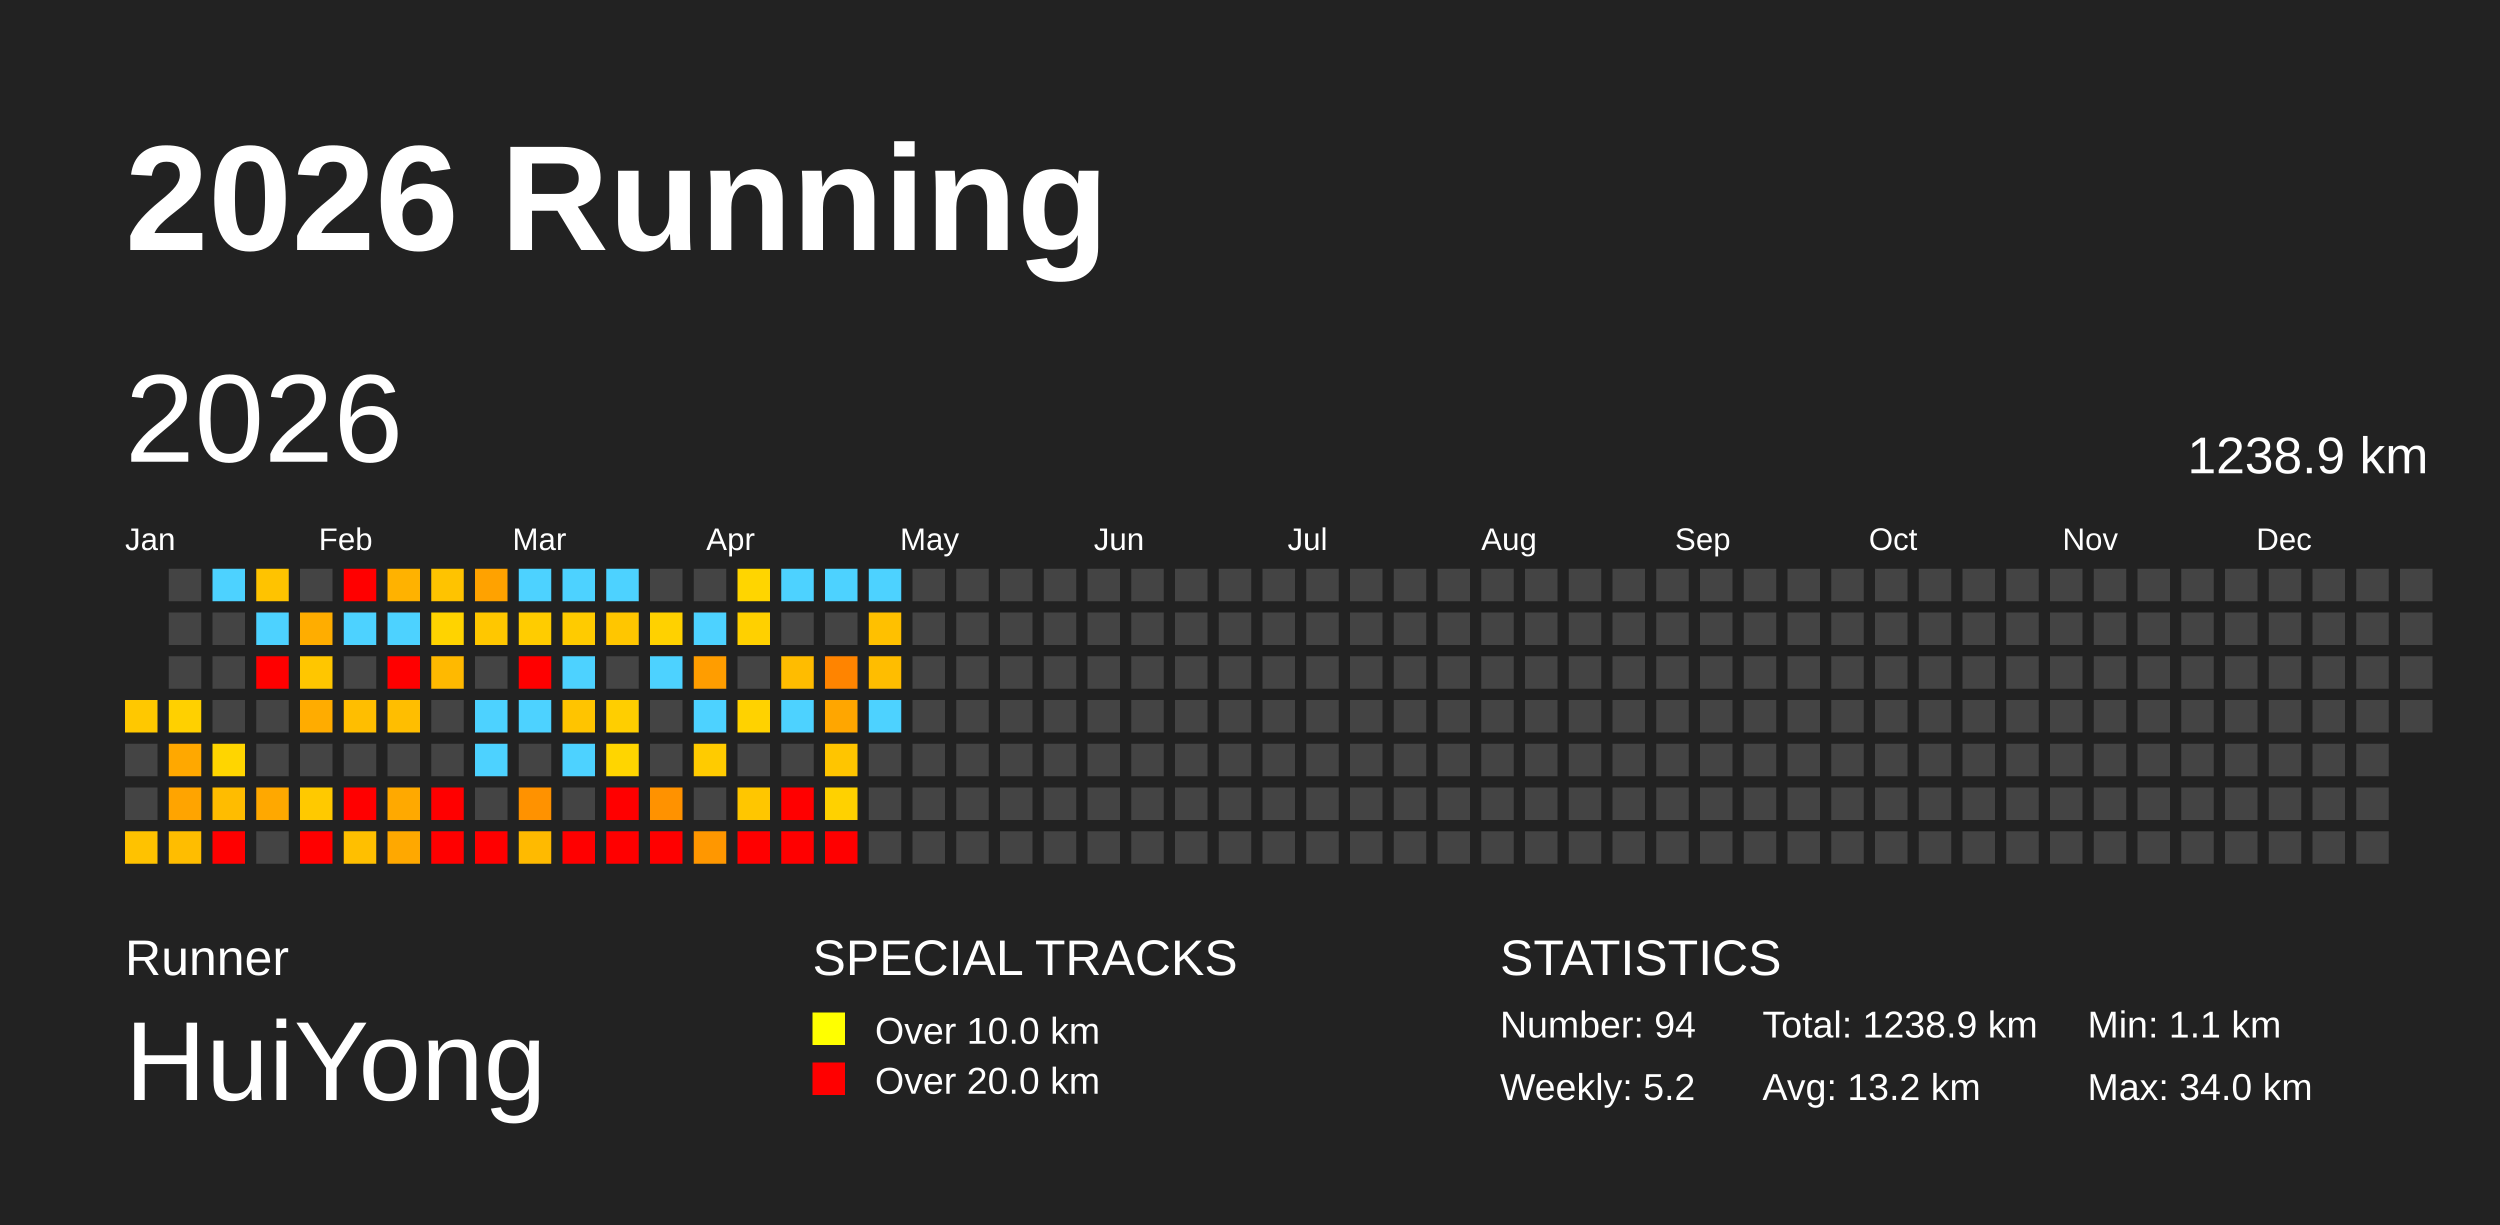
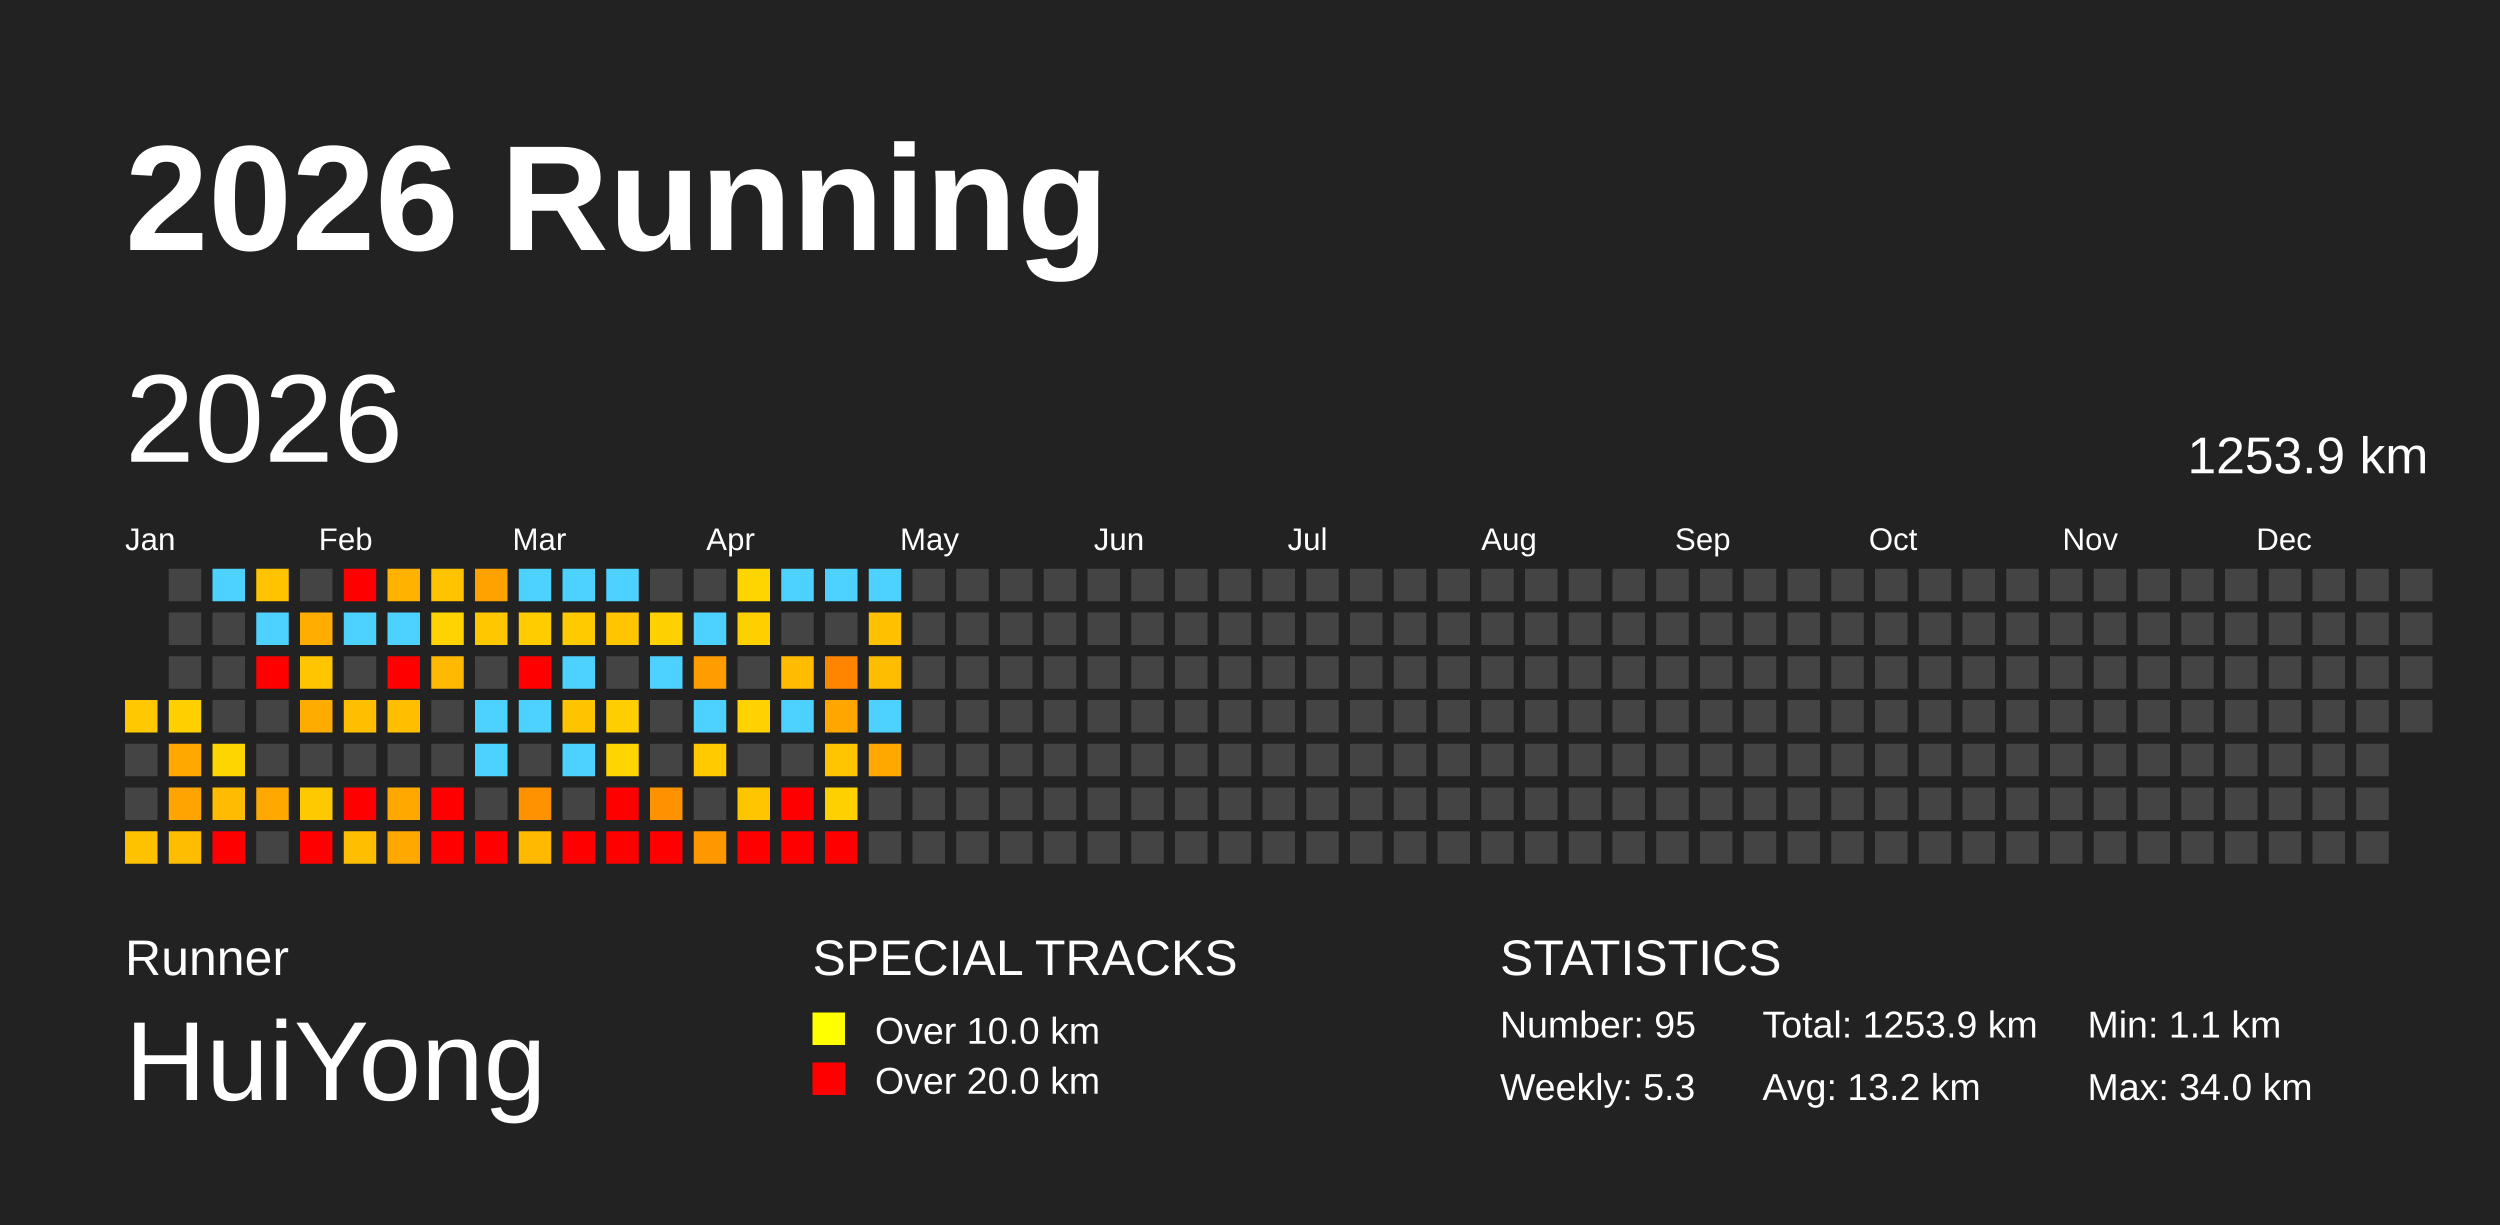
<svg xmlns="http://www.w3.org/2000/svg" baseProfile="full" height="98mm" version="1.1" viewBox="0,0,200,98" width="200mm">
  <defs />
  <rect fill="#222222" height="98" width="200" x="0" y="0" />
  <text fill="#FFFFFF" style="font-size:12px; font-family:Arial; font-weight:bold;" x="10" y="20">2026 Running</text>
  <text fill="#FFFFFF" style="font-size:4px; font-family:Arial" x="10" y="78">Runner</text>
  <text fill="#FFFFFF" style="font-size:9px; font-family:Arial" x="10" y="88">HuiYong</text>
  <text fill="#FFFFFF" style="font-size:4px; font-family:Arial" x="65" y="78">SPECIAL TRACKS</text>
  <rect fill="yellow" height="2.6" width="2.6" x="65" y="81" />
  <text fill="#FFFFFF" style="font-size:3px; font-family:Arial" x="70" y="83.5">Over 10.0 km</text>
  <rect fill="red" height="2.6" width="2.6" x="65" y="85" />
  <text fill="#FFFFFF" style="font-size:3px; font-family:Arial" x="70" y="87.5">Over 20.0 km</text>
  <text fill="#FFFFFF" style="font-size:4px; font-family:Arial" x="120" y="78">STATISTICS</text>
-   <text fill="#FFFFFF" style="font-size:3px; font-family:Arial" x="120" y="83">Number: 94</text>
-   <text fill="#FFFFFF" style="font-size:3px; font-family:Arial" x="120" y="88">Weekly: 5.2</text>
-   <text fill="#FFFFFF" style="font-size:3px; font-family:Arial" x="141" y="83">Total: 1238.9 km</text>
+   <text fill="#FFFFFF" style="font-size:3px; font-family:Arial" x="120" y="83">Number: 95</text>
+   <text fill="#FFFFFF" style="font-size:3px; font-family:Arial" x="120" y="88">Weekly: 5.3</text>
+   <text fill="#FFFFFF" style="font-size:3px; font-family:Arial" x="141" y="83">Total: 1253.9 km</text>
  <text fill="#FFFFFF" style="font-size:3px; font-family:Arial" x="141" y="88">Avg: 13.2 km</text>
  <text fill="#FFFFFF" style="font-size:3px; font-family:Arial" x="167" y="83">Min: 1.1 km</text>
  <text fill="#FFFFFF" style="font-size:3px; font-family:Arial" x="167" y="88">Max: 34.0 km</text>
  <text dominant-baseline="hanging" fill="#FFFFFF" style="font-size:10.0px; font-family:Arial;" x="10" y="30">2026</text>
-   <text dominant-baseline="hanging" fill="#FFFFFF" style="font-size:4.125px; font-family:Arial;" x="175" y="35">1238.9 km</text>
+   <text dominant-baseline="hanging" fill="#FFFFFF" style="font-size:4.125px; font-family:Arial;" x="175" y="35">1253.9 km</text>
  <text fill="#FFFFFF" style="font-size:2.5px; font-family:Arial" x="10.0" y="44">Jan</text>
  <text fill="#FFFFFF" style="font-size:2.5px; font-family:Arial" x="25.5" y="44">Feb</text>
  <text fill="#FFFFFF" style="font-size:2.5px; font-family:Arial" x="41.0" y="44">Mar</text>
  <text fill="#FFFFFF" style="font-size:2.5px; font-family:Arial" x="56.5" y="44">Apr</text>
  <text fill="#FFFFFF" style="font-size:2.5px; font-family:Arial" x="72.0" y="44">May</text>
  <text fill="#FFFFFF" style="font-size:2.5px; font-family:Arial" x="87.5" y="44">Jun</text>
  <text fill="#FFFFFF" style="font-size:2.5px; font-family:Arial" x="103.0" y="44">Jul</text>
  <text fill="#FFFFFF" style="font-size:2.5px; font-family:Arial" x="118.5" y="44">Aug</text>
  <text fill="#FFFFFF" style="font-size:2.5px; font-family:Arial" x="134.0" y="44">Sep</text>
  <text fill="#FFFFFF" style="font-size:2.5px; font-family:Arial" x="149.5" y="44">Oct</text>
  <text fill="#FFFFFF" style="font-size:2.5px; font-family:Arial" x="165.0" y="44">Nov</text>
  <text fill="#FFFFFF" style="font-size:2.5px; font-family:Arial" x="180.5" y="44">Dec</text>
  <rect fill="#ffc800" height="2.6" width="2.6" x="10.0" y="56.0" />
  <rect fill="#444444" height="2.6" width="2.6" x="10.0" y="59.5" />
  <rect fill="#444444" height="2.6" width="2.6" x="10.0" y="63.0" />
  <rect fill="#ffc200" height="2.6" width="2.6" x="10.0" y="66.5" />
  <rect fill="#444444" height="2.6" width="2.6" x="13.5" y="45.5" />
  <rect fill="#444444" height="2.6" width="2.6" x="13.5" y="49.0" />
  <rect fill="#444444" height="2.6" width="2.6" x="13.5" y="52.5" />
  <rect fill="#ffd000" height="2.6" width="2.6" x="13.5" y="56.0" />
  <rect fill="#ffa800" height="2.6" width="2.6" x="13.5" y="59.5" />
  <rect fill="#ffa400" height="2.6" width="2.6" x="13.5" y="63.0" />
  <rect fill="#ffbd00" height="2.6" width="2.6" x="13.5" y="66.5" />
  <rect fill="#4dd2ff" height="2.6" width="2.6" x="17.0" y="45.5" />
  <rect fill="#444444" height="2.6" width="2.6" x="17.0" y="49.0" />
  <rect fill="#444444" height="2.6" width="2.6" x="17.0" y="52.5" />
  <rect fill="#444444" height="2.6" width="2.6" x="17.0" y="56.0" />
  <rect fill="#ffd500" height="2.6" width="2.6" x="17.0" y="59.5" />
  <rect fill="#ffbc00" height="2.6" width="2.6" x="17.0" y="63.0" />
  <rect fill="red" height="2.6" width="2.6" x="17.0" y="66.5" />
  <rect fill="#ffc300" height="2.6" width="2.6" x="20.5" y="45.5" />
  <rect fill="#4dd2ff" height="2.6" width="2.6" x="20.5" y="49.0" />
  <rect fill="red" height="2.6" width="2.6" x="20.5" y="52.5" />
  <rect fill="#444444" height="2.6" width="2.6" x="20.5" y="56.0" />
  <rect fill="#444444" height="2.6" width="2.6" x="20.5" y="59.5" />
  <rect fill="#ffa800" height="2.6" width="2.6" x="20.5" y="63.0" />
  <rect fill="#444444" height="2.6" width="2.6" x="20.5" y="66.5" />
  <rect fill="#444444" height="2.6" width="2.6" x="24.0" y="45.5" />
  <rect fill="#ffad00" height="2.6" width="2.6" x="24.0" y="49.0" />
  <rect fill="#ffc600" height="2.6" width="2.6" x="24.0" y="52.5" />
  <rect fill="#ffac00" height="2.6" width="2.6" x="24.0" y="56.0" />
  <rect fill="#444444" height="2.6" width="2.6" x="24.0" y="59.5" />
  <rect fill="#ffc900" height="2.6" width="2.6" x="24.0" y="63.0" />
  <rect fill="red" height="2.6" width="2.6" x="24.0" y="66.5" />
  <rect fill="red" height="2.6" width="2.6" x="27.5" y="45.5" />
  <rect fill="#4dd2ff" height="2.6" width="2.6" x="27.5" y="49.0" />
  <rect fill="#444444" height="2.6" width="2.6" x="27.5" y="52.5" />
  <rect fill="#ffbe00" height="2.6" width="2.6" x="27.5" y="56.0" />
  <rect fill="#444444" height="2.6" width="2.6" x="27.5" y="59.5" />
  <rect fill="red" height="2.6" width="2.6" x="27.5" y="63.0" />
  <rect fill="#ffbf00" height="2.6" width="2.6" x="27.5" y="66.5" />
  <rect fill="#ffb200" height="2.6" width="2.6" x="31.0" y="45.5" />
  <rect fill="#4dd2ff" height="2.6" width="2.6" x="31.0" y="49.0" />
  <rect fill="red" height="2.6" width="2.6" x="31.0" y="52.5" />
  <rect fill="#ffbe00" height="2.6" width="2.6" x="31.0" y="56.0" />
  <rect fill="#444444" height="2.6" width="2.6" x="31.0" y="59.5" />
  <rect fill="#ffa900" height="2.6" width="2.6" x="31.0" y="63.0" />
  <rect fill="#ffa800" height="2.6" width="2.6" x="31.0" y="66.5" />
  <rect fill="#ffc300" height="2.6" width="2.6" x="34.5" y="45.5" />
  <rect fill="#ffd300" height="2.6" width="2.6" x="34.5" y="49.0" />
  <rect fill="#ffb900" height="2.6" width="2.6" x="34.5" y="52.5" />
  <rect fill="#444444" height="2.6" width="2.6" x="34.5" y="56.0" />
  <rect fill="#444444" height="2.6" width="2.6" x="34.5" y="59.5" />
  <rect fill="red" height="2.6" width="2.6" x="34.5" y="63.0" />
  <rect fill="red" height="2.6" width="2.6" x="34.5" y="66.5" />
  <rect fill="#ffa200" height="2.6" width="2.6" x="38.0" y="45.5" />
  <rect fill="#ffc700" height="2.6" width="2.6" x="38.0" y="49.0" />
  <rect fill="#444444" height="2.6" width="2.6" x="38.0" y="52.5" />
  <rect fill="#4dd2ff" height="2.6" width="2.6" x="38.0" y="56.0" />
  <rect fill="#4dd2ff" height="2.6" width="2.6" x="38.0" y="59.5" />
  <rect fill="#444444" height="2.6" width="2.6" x="38.0" y="63.0" />
  <rect fill="red" height="2.6" width="2.6" x="38.0" y="66.5" />
  <rect fill="#4dd2ff" height="2.6" width="2.6" x="41.5" y="45.5" />
  <rect fill="#ffcc00" height="2.6" width="2.6" x="41.5" y="49.0" />
  <rect fill="red" height="2.6" width="2.6" x="41.5" y="52.5" />
  <rect fill="#4dd2ff" height="2.6" width="2.6" x="41.5" y="56.0" />
  <rect fill="#444444" height="2.6" width="2.6" x="41.5" y="59.5" />
  <rect fill="#ff9200" height="2.6" width="2.6" x="41.5" y="63.0" />
  <rect fill="#ffba00" height="2.6" width="2.6" x="41.5" y="66.5" />
  <rect fill="#4dd2ff" height="2.6" width="2.6" x="45.0" y="45.5" />
  <rect fill="#ffcb00" height="2.6" width="2.6" x="45.0" y="49.0" />
  <rect fill="#4dd2ff" height="2.6" width="2.6" x="45.0" y="52.5" />
  <rect fill="#ffc400" height="2.6" width="2.6" x="45.0" y="56.0" />
  <rect fill="#4dd2ff" height="2.6" width="2.6" x="45.0" y="59.5" />
  <rect fill="#444444" height="2.6" width="2.6" x="45.0" y="63.0" />
  <rect fill="red" height="2.6" width="2.6" x="45.0" y="66.5" />
  <rect fill="#4dd2ff" height="2.6" width="2.6" x="48.5" y="45.5" />
  <rect fill="#ffc600" height="2.6" width="2.6" x="48.5" y="49.0" />
  <rect fill="#444444" height="2.6" width="2.6" x="48.5" y="52.5" />
  <rect fill="#ffce00" height="2.6" width="2.6" x="48.5" y="56.0" />
  <rect fill="#ffd500" height="2.6" width="2.6" x="48.5" y="59.5" />
  <rect fill="red" height="2.6" width="2.6" x="48.5" y="63.0" />
  <rect fill="red" height="2.6" width="2.6" x="48.5" y="66.5" />
  <rect fill="#444444" height="2.6" width="2.6" x="52.0" y="45.5" />
  <rect fill="#ffd100" height="2.6" width="2.6" x="52.0" y="49.0" />
  <rect fill="#4dd2ff" height="2.6" width="2.6" x="52.0" y="52.5" />
  <rect fill="#444444" height="2.6" width="2.6" x="52.0" y="56.0" />
  <rect fill="#444444" height="2.6" width="2.6" x="52.0" y="59.5" />
  <rect fill="#ff9200" height="2.6" width="2.6" x="52.0" y="63.0" />
  <rect fill="red" height="2.6" width="2.6" x="52.0" y="66.5" />
  <rect fill="#444444" height="2.6" width="2.6" x="55.5" y="45.5" />
  <rect fill="#4dd2ff" height="2.6" width="2.6" x="55.5" y="49.0" />
  <rect fill="#ff9d00" height="2.6" width="2.6" x="55.5" y="52.5" />
  <rect fill="#4dd2ff" height="2.6" width="2.6" x="55.5" y="56.0" />
  <rect fill="#ffcb00" height="2.6" width="2.6" x="55.5" y="59.5" />
  <rect fill="#444444" height="2.6" width="2.6" x="55.5" y="63.0" />
  <rect fill="#ff9700" height="2.6" width="2.6" x="55.5" y="66.5" />
  <rect fill="#ffd500" height="2.6" width="2.6" x="59.0" y="45.5" />
  <rect fill="#ffd000" height="2.6" width="2.6" x="59.0" y="49.0" />
  <rect fill="#444444" height="2.6" width="2.6" x="59.0" y="52.5" />
  <rect fill="#ffd200" height="2.6" width="2.6" x="59.0" y="56.0" />
  <rect fill="#444444" height="2.6" width="2.6" x="59.0" y="59.5" />
  <rect fill="#ffc600" height="2.6" width="2.6" x="59.0" y="63.0" />
  <rect fill="red" height="2.6" width="2.6" x="59.0" y="66.5" />
  <rect fill="#4dd2ff" height="2.6" width="2.6" x="62.5" y="45.5" />
  <rect fill="#444444" height="2.6" width="2.6" x="62.5" y="49.0" />
  <rect fill="#ffbc00" height="2.6" width="2.6" x="62.5" y="52.5" />
  <rect fill="#4dd2ff" height="2.6" width="2.6" x="62.5" y="56.0" />
  <rect fill="#444444" height="2.6" width="2.6" x="62.5" y="59.5" />
  <rect fill="red" height="2.6" width="2.6" x="62.5" y="63.0" />
  <rect fill="red" height="2.6" width="2.6" x="62.5" y="66.5" />
  <rect fill="#4dd2ff" height="2.6" width="2.6" x="66.0" y="45.5" />
  <rect fill="#444444" height="2.6" width="2.6" x="66.0" y="49.0" />
  <rect fill="#ff8400" height="2.6" width="2.6" x="66.0" y="52.5" />
  <rect fill="#ffa600" height="2.6" width="2.6" x="66.0" y="56.0" />
  <rect fill="#ffc500" height="2.6" width="2.6" x="66.0" y="59.5" />
  <rect fill="#ffd100" height="2.6" width="2.6" x="66.0" y="63.0" />
  <rect fill="red" height="2.6" width="2.6" x="66.0" y="66.5" />
  <rect fill="#4dd2ff" height="2.6" width="2.6" x="69.5" y="45.5" />
  <rect fill="#ffc000" height="2.6" width="2.6" x="69.5" y="49.0" />
  <rect fill="#ffbd00" height="2.6" width="2.6" x="69.5" y="52.5" />
  <rect fill="#4dd2ff" height="2.6" width="2.6" x="69.5" y="56.0" />
-   <rect fill="#444444" height="2.6" width="2.6" x="69.5" y="59.5" />
+   <rect fill="#ffa900" height="2.6" width="2.6" x="69.5" y="59.5" />
  <rect fill="#444444" height="2.6" width="2.6" x="69.5" y="63.0" />
  <rect fill="#444444" height="2.6" width="2.6" x="69.5" y="66.5" />
  <rect fill="#444444" height="2.6" width="2.6" x="73.0" y="45.5" />
  <rect fill="#444444" height="2.6" width="2.6" x="73.0" y="49.0" />
  <rect fill="#444444" height="2.6" width="2.6" x="73.0" y="52.5" />
  <rect fill="#444444" height="2.6" width="2.6" x="73.0" y="56.0" />
  <rect fill="#444444" height="2.6" width="2.6" x="73.0" y="59.5" />
  <rect fill="#444444" height="2.6" width="2.6" x="73.0" y="63.0" />
  <rect fill="#444444" height="2.6" width="2.6" x="73.0" y="66.5" />
  <rect fill="#444444" height="2.6" width="2.6" x="76.5" y="45.5" />
  <rect fill="#444444" height="2.6" width="2.6" x="76.5" y="49.0" />
  <rect fill="#444444" height="2.6" width="2.6" x="76.5" y="52.5" />
  <rect fill="#444444" height="2.6" width="2.6" x="76.5" y="56.0" />
  <rect fill="#444444" height="2.6" width="2.6" x="76.5" y="59.5" />
  <rect fill="#444444" height="2.6" width="2.6" x="76.5" y="63.0" />
  <rect fill="#444444" height="2.6" width="2.6" x="76.5" y="66.5" />
  <rect fill="#444444" height="2.6" width="2.6" x="80.0" y="45.5" />
  <rect fill="#444444" height="2.6" width="2.6" x="80.0" y="49.0" />
  <rect fill="#444444" height="2.6" width="2.6" x="80.0" y="52.5" />
  <rect fill="#444444" height="2.6" width="2.6" x="80.0" y="56.0" />
  <rect fill="#444444" height="2.6" width="2.6" x="80.0" y="59.5" />
  <rect fill="#444444" height="2.6" width="2.6" x="80.0" y="63.0" />
  <rect fill="#444444" height="2.6" width="2.6" x="80.0" y="66.5" />
  <rect fill="#444444" height="2.6" width="2.6" x="83.5" y="45.5" />
  <rect fill="#444444" height="2.6" width="2.6" x="83.5" y="49.0" />
  <rect fill="#444444" height="2.6" width="2.6" x="83.5" y="52.5" />
  <rect fill="#444444" height="2.6" width="2.6" x="83.5" y="56.0" />
  <rect fill="#444444" height="2.6" width="2.6" x="83.5" y="59.5" />
  <rect fill="#444444" height="2.6" width="2.6" x="83.5" y="63.0" />
  <rect fill="#444444" height="2.6" width="2.6" x="83.5" y="66.5" />
  <rect fill="#444444" height="2.6" width="2.6" x="87.0" y="45.5" />
  <rect fill="#444444" height="2.6" width="2.6" x="87.0" y="49.0" />
  <rect fill="#444444" height="2.6" width="2.6" x="87.0" y="52.5" />
  <rect fill="#444444" height="2.6" width="2.6" x="87.0" y="56.0" />
  <rect fill="#444444" height="2.6" width="2.6" x="87.0" y="59.5" />
  <rect fill="#444444" height="2.6" width="2.6" x="87.0" y="63.0" />
  <rect fill="#444444" height="2.6" width="2.6" x="87.0" y="66.5" />
  <rect fill="#444444" height="2.6" width="2.6" x="90.5" y="45.5" />
  <rect fill="#444444" height="2.6" width="2.6" x="90.5" y="49.0" />
  <rect fill="#444444" height="2.6" width="2.6" x="90.5" y="52.5" />
  <rect fill="#444444" height="2.6" width="2.6" x="90.5" y="56.0" />
  <rect fill="#444444" height="2.6" width="2.6" x="90.5" y="59.5" />
  <rect fill="#444444" height="2.6" width="2.6" x="90.5" y="63.0" />
  <rect fill="#444444" height="2.6" width="2.6" x="90.5" y="66.5" />
  <rect fill="#444444" height="2.6" width="2.6" x="94.0" y="45.5" />
  <rect fill="#444444" height="2.6" width="2.6" x="94.0" y="49.0" />
  <rect fill="#444444" height="2.6" width="2.6" x="94.0" y="52.5" />
  <rect fill="#444444" height="2.6" width="2.6" x="94.0" y="56.0" />
  <rect fill="#444444" height="2.6" width="2.6" x="94.0" y="59.5" />
  <rect fill="#444444" height="2.6" width="2.6" x="94.0" y="63.0" />
  <rect fill="#444444" height="2.6" width="2.6" x="94.0" y="66.5" />
  <rect fill="#444444" height="2.6" width="2.6" x="97.5" y="45.5" />
  <rect fill="#444444" height="2.6" width="2.6" x="97.5" y="49.0" />
  <rect fill="#444444" height="2.6" width="2.6" x="97.5" y="52.5" />
  <rect fill="#444444" height="2.6" width="2.6" x="97.5" y="56.0" />
  <rect fill="#444444" height="2.6" width="2.6" x="97.5" y="59.5" />
  <rect fill="#444444" height="2.6" width="2.6" x="97.5" y="63.0" />
  <rect fill="#444444" height="2.6" width="2.6" x="97.5" y="66.5" />
  <rect fill="#444444" height="2.6" width="2.6" x="101.0" y="45.5" />
  <rect fill="#444444" height="2.6" width="2.6" x="101.0" y="49.0" />
  <rect fill="#444444" height="2.6" width="2.6" x="101.0" y="52.5" />
  <rect fill="#444444" height="2.6" width="2.6" x="101.0" y="56.0" />
  <rect fill="#444444" height="2.6" width="2.6" x="101.0" y="59.5" />
  <rect fill="#444444" height="2.6" width="2.6" x="101.0" y="63.0" />
  <rect fill="#444444" height="2.6" width="2.6" x="101.0" y="66.5" />
  <rect fill="#444444" height="2.6" width="2.6" x="104.5" y="45.5" />
  <rect fill="#444444" height="2.6" width="2.6" x="104.5" y="49.0" />
  <rect fill="#444444" height="2.6" width="2.6" x="104.5" y="52.5" />
  <rect fill="#444444" height="2.6" width="2.6" x="104.5" y="56.0" />
  <rect fill="#444444" height="2.6" width="2.6" x="104.5" y="59.5" />
  <rect fill="#444444" height="2.6" width="2.6" x="104.5" y="63.0" />
  <rect fill="#444444" height="2.6" width="2.6" x="104.5" y="66.5" />
  <rect fill="#444444" height="2.6" width="2.6" x="108.0" y="45.5" />
  <rect fill="#444444" height="2.6" width="2.6" x="108.0" y="49.0" />
  <rect fill="#444444" height="2.6" width="2.6" x="108.0" y="52.5" />
  <rect fill="#444444" height="2.6" width="2.6" x="108.0" y="56.0" />
  <rect fill="#444444" height="2.6" width="2.6" x="108.0" y="59.5" />
  <rect fill="#444444" height="2.6" width="2.6" x="108.0" y="63.0" />
  <rect fill="#444444" height="2.6" width="2.6" x="108.0" y="66.5" />
  <rect fill="#444444" height="2.6" width="2.6" x="111.5" y="45.5" />
  <rect fill="#444444" height="2.6" width="2.6" x="111.5" y="49.0" />
  <rect fill="#444444" height="2.6" width="2.6" x="111.5" y="52.5" />
  <rect fill="#444444" height="2.6" width="2.6" x="111.5" y="56.0" />
  <rect fill="#444444" height="2.6" width="2.6" x="111.5" y="59.5" />
  <rect fill="#444444" height="2.6" width="2.6" x="111.5" y="63.0" />
  <rect fill="#444444" height="2.6" width="2.6" x="111.5" y="66.5" />
  <rect fill="#444444" height="2.6" width="2.6" x="115.0" y="45.5" />
  <rect fill="#444444" height="2.6" width="2.6" x="115.0" y="49.0" />
  <rect fill="#444444" height="2.6" width="2.6" x="115.0" y="52.5" />
  <rect fill="#444444" height="2.6" width="2.6" x="115.0" y="56.0" />
  <rect fill="#444444" height="2.6" width="2.6" x="115.0" y="59.5" />
  <rect fill="#444444" height="2.6" width="2.6" x="115.0" y="63.0" />
  <rect fill="#444444" height="2.6" width="2.6" x="115.0" y="66.5" />
  <rect fill="#444444" height="2.6" width="2.6" x="118.5" y="45.5" />
  <rect fill="#444444" height="2.6" width="2.6" x="118.5" y="49.0" />
  <rect fill="#444444" height="2.6" width="2.6" x="118.5" y="52.5" />
  <rect fill="#444444" height="2.6" width="2.6" x="118.5" y="56.0" />
  <rect fill="#444444" height="2.6" width="2.6" x="118.5" y="59.5" />
  <rect fill="#444444" height="2.6" width="2.6" x="118.5" y="63.0" />
  <rect fill="#444444" height="2.6" width="2.6" x="118.5" y="66.5" />
  <rect fill="#444444" height="2.6" width="2.6" x="122.0" y="45.5" />
  <rect fill="#444444" height="2.6" width="2.6" x="122.0" y="49.0" />
  <rect fill="#444444" height="2.6" width="2.6" x="122.0" y="52.5" />
  <rect fill="#444444" height="2.6" width="2.6" x="122.0" y="56.0" />
  <rect fill="#444444" height="2.6" width="2.6" x="122.0" y="59.5" />
  <rect fill="#444444" height="2.6" width="2.6" x="122.0" y="63.0" />
  <rect fill="#444444" height="2.6" width="2.6" x="122.0" y="66.5" />
  <rect fill="#444444" height="2.6" width="2.6" x="125.5" y="45.5" />
  <rect fill="#444444" height="2.6" width="2.6" x="125.5" y="49.0" />
  <rect fill="#444444" height="2.6" width="2.6" x="125.5" y="52.5" />
  <rect fill="#444444" height="2.6" width="2.6" x="125.5" y="56.0" />
  <rect fill="#444444" height="2.6" width="2.6" x="125.5" y="59.5" />
  <rect fill="#444444" height="2.6" width="2.6" x="125.5" y="63.0" />
  <rect fill="#444444" height="2.6" width="2.6" x="125.5" y="66.5" />
  <rect fill="#444444" height="2.6" width="2.6" x="129.0" y="45.5" />
  <rect fill="#444444" height="2.6" width="2.6" x="129.0" y="49.0" />
  <rect fill="#444444" height="2.6" width="2.6" x="129.0" y="52.5" />
  <rect fill="#444444" height="2.6" width="2.6" x="129.0" y="56.0" />
  <rect fill="#444444" height="2.6" width="2.6" x="129.0" y="59.5" />
  <rect fill="#444444" height="2.6" width="2.6" x="129.0" y="63.0" />
  <rect fill="#444444" height="2.6" width="2.6" x="129.0" y="66.5" />
  <rect fill="#444444" height="2.6" width="2.6" x="132.5" y="45.5" />
  <rect fill="#444444" height="2.6" width="2.6" x="132.5" y="49.0" />
  <rect fill="#444444" height="2.6" width="2.6" x="132.5" y="52.5" />
  <rect fill="#444444" height="2.6" width="2.6" x="132.5" y="56.0" />
  <rect fill="#444444" height="2.6" width="2.6" x="132.5" y="59.5" />
  <rect fill="#444444" height="2.6" width="2.6" x="132.5" y="63.0" />
  <rect fill="#444444" height="2.6" width="2.6" x="132.5" y="66.5" />
  <rect fill="#444444" height="2.6" width="2.6" x="136.0" y="45.5" />
  <rect fill="#444444" height="2.6" width="2.6" x="136.0" y="49.0" />
  <rect fill="#444444" height="2.6" width="2.6" x="136.0" y="52.5" />
  <rect fill="#444444" height="2.6" width="2.6" x="136.0" y="56.0" />
  <rect fill="#444444" height="2.6" width="2.6" x="136.0" y="59.5" />
  <rect fill="#444444" height="2.6" width="2.6" x="136.0" y="63.0" />
  <rect fill="#444444" height="2.6" width="2.6" x="136.0" y="66.5" />
  <rect fill="#444444" height="2.6" width="2.6" x="139.5" y="45.5" />
  <rect fill="#444444" height="2.6" width="2.6" x="139.5" y="49.0" />
  <rect fill="#444444" height="2.6" width="2.6" x="139.5" y="52.5" />
  <rect fill="#444444" height="2.6" width="2.6" x="139.5" y="56.0" />
  <rect fill="#444444" height="2.6" width="2.6" x="139.5" y="59.5" />
  <rect fill="#444444" height="2.6" width="2.6" x="139.5" y="63.0" />
  <rect fill="#444444" height="2.6" width="2.6" x="139.5" y="66.5" />
  <rect fill="#444444" height="2.6" width="2.6" x="143.0" y="45.5" />
  <rect fill="#444444" height="2.6" width="2.6" x="143.0" y="49.0" />
  <rect fill="#444444" height="2.6" width="2.6" x="143.0" y="52.5" />
  <rect fill="#444444" height="2.6" width="2.6" x="143.0" y="56.0" />
  <rect fill="#444444" height="2.6" width="2.6" x="143.0" y="59.5" />
  <rect fill="#444444" height="2.6" width="2.6" x="143.0" y="63.0" />
  <rect fill="#444444" height="2.6" width="2.6" x="143.0" y="66.5" />
  <rect fill="#444444" height="2.6" width="2.6" x="146.5" y="45.5" />
  <rect fill="#444444" height="2.6" width="2.6" x="146.5" y="49.0" />
  <rect fill="#444444" height="2.6" width="2.6" x="146.5" y="52.5" />
  <rect fill="#444444" height="2.6" width="2.6" x="146.5" y="56.0" />
  <rect fill="#444444" height="2.6" width="2.6" x="146.5" y="59.5" />
  <rect fill="#444444" height="2.6" width="2.6" x="146.5" y="63.0" />
  <rect fill="#444444" height="2.6" width="2.6" x="146.5" y="66.5" />
  <rect fill="#444444" height="2.6" width="2.6" x="150.0" y="45.5" />
  <rect fill="#444444" height="2.6" width="2.6" x="150.0" y="49.0" />
  <rect fill="#444444" height="2.6" width="2.6" x="150.0" y="52.5" />
  <rect fill="#444444" height="2.6" width="2.6" x="150.0" y="56.0" />
  <rect fill="#444444" height="2.6" width="2.6" x="150.0" y="59.5" />
  <rect fill="#444444" height="2.6" width="2.6" x="150.0" y="63.0" />
  <rect fill="#444444" height="2.6" width="2.6" x="150.0" y="66.5" />
  <rect fill="#444444" height="2.6" width="2.6" x="153.5" y="45.5" />
  <rect fill="#444444" height="2.6" width="2.6" x="153.5" y="49.0" />
  <rect fill="#444444" height="2.6" width="2.6" x="153.5" y="52.5" />
  <rect fill="#444444" height="2.6" width="2.6" x="153.5" y="56.0" />
  <rect fill="#444444" height="2.6" width="2.6" x="153.5" y="59.5" />
  <rect fill="#444444" height="2.6" width="2.6" x="153.5" y="63.0" />
  <rect fill="#444444" height="2.6" width="2.6" x="153.5" y="66.5" />
  <rect fill="#444444" height="2.6" width="2.6" x="157.0" y="45.5" />
  <rect fill="#444444" height="2.6" width="2.6" x="157.0" y="49.0" />
  <rect fill="#444444" height="2.6" width="2.6" x="157.0" y="52.5" />
  <rect fill="#444444" height="2.6" width="2.6" x="157.0" y="56.0" />
  <rect fill="#444444" height="2.6" width="2.6" x="157.0" y="59.5" />
  <rect fill="#444444" height="2.6" width="2.6" x="157.0" y="63.0" />
  <rect fill="#444444" height="2.6" width="2.6" x="157.0" y="66.5" />
  <rect fill="#444444" height="2.6" width="2.6" x="160.5" y="45.5" />
  <rect fill="#444444" height="2.6" width="2.6" x="160.5" y="49.0" />
  <rect fill="#444444" height="2.6" width="2.6" x="160.5" y="52.5" />
  <rect fill="#444444" height="2.6" width="2.6" x="160.5" y="56.0" />
  <rect fill="#444444" height="2.6" width="2.6" x="160.5" y="59.5" />
  <rect fill="#444444" height="2.6" width="2.6" x="160.5" y="63.0" />
  <rect fill="#444444" height="2.6" width="2.6" x="160.5" y="66.5" />
  <rect fill="#444444" height="2.6" width="2.6" x="164.0" y="45.5" />
  <rect fill="#444444" height="2.6" width="2.6" x="164.0" y="49.0" />
  <rect fill="#444444" height="2.6" width="2.6" x="164.0" y="52.5" />
  <rect fill="#444444" height="2.6" width="2.6" x="164.0" y="56.0" />
  <rect fill="#444444" height="2.6" width="2.6" x="164.0" y="59.5" />
  <rect fill="#444444" height="2.6" width="2.6" x="164.0" y="63.0" />
  <rect fill="#444444" height="2.6" width="2.6" x="164.0" y="66.5" />
  <rect fill="#444444" height="2.6" width="2.6" x="167.5" y="45.5" />
  <rect fill="#444444" height="2.6" width="2.6" x="167.5" y="49.0" />
  <rect fill="#444444" height="2.6" width="2.6" x="167.5" y="52.5" />
  <rect fill="#444444" height="2.6" width="2.6" x="167.5" y="56.0" />
  <rect fill="#444444" height="2.6" width="2.6" x="167.5" y="59.5" />
  <rect fill="#444444" height="2.6" width="2.6" x="167.5" y="63.0" />
  <rect fill="#444444" height="2.6" width="2.6" x="167.5" y="66.5" />
  <rect fill="#444444" height="2.6" width="2.6" x="171.0" y="45.5" />
  <rect fill="#444444" height="2.6" width="2.6" x="171.0" y="49.0" />
  <rect fill="#444444" height="2.6" width="2.6" x="171.0" y="52.5" />
  <rect fill="#444444" height="2.6" width="2.6" x="171.0" y="56.0" />
  <rect fill="#444444" height="2.6" width="2.6" x="171.0" y="59.5" />
  <rect fill="#444444" height="2.6" width="2.6" x="171.0" y="63.0" />
  <rect fill="#444444" height="2.6" width="2.6" x="171.0" y="66.5" />
  <rect fill="#444444" height="2.6" width="2.6" x="174.5" y="45.5" />
  <rect fill="#444444" height="2.6" width="2.6" x="174.5" y="49.0" />
  <rect fill="#444444" height="2.6" width="2.6" x="174.5" y="52.5" />
  <rect fill="#444444" height="2.6" width="2.6" x="174.5" y="56.0" />
  <rect fill="#444444" height="2.6" width="2.6" x="174.5" y="59.5" />
  <rect fill="#444444" height="2.6" width="2.6" x="174.5" y="63.0" />
  <rect fill="#444444" height="2.6" width="2.6" x="174.5" y="66.5" />
  <rect fill="#444444" height="2.6" width="2.6" x="178.0" y="45.5" />
  <rect fill="#444444" height="2.6" width="2.6" x="178.0" y="49.0" />
  <rect fill="#444444" height="2.6" width="2.6" x="178.0" y="52.5" />
  <rect fill="#444444" height="2.6" width="2.6" x="178.0" y="56.0" />
  <rect fill="#444444" height="2.6" width="2.6" x="178.0" y="59.5" />
  <rect fill="#444444" height="2.6" width="2.6" x="178.0" y="63.0" />
  <rect fill="#444444" height="2.6" width="2.6" x="178.0" y="66.5" />
  <rect fill="#444444" height="2.6" width="2.6" x="181.5" y="45.5" />
  <rect fill="#444444" height="2.6" width="2.6" x="181.5" y="49.0" />
  <rect fill="#444444" height="2.6" width="2.6" x="181.5" y="52.5" />
  <rect fill="#444444" height="2.6" width="2.6" x="181.5" y="56.0" />
  <rect fill="#444444" height="2.6" width="2.6" x="181.5" y="59.5" />
  <rect fill="#444444" height="2.6" width="2.6" x="181.5" y="63.0" />
  <rect fill="#444444" height="2.6" width="2.6" x="181.5" y="66.5" />
  <rect fill="#444444" height="2.6" width="2.6" x="185.0" y="45.5" />
  <rect fill="#444444" height="2.6" width="2.6" x="185.0" y="49.0" />
  <rect fill="#444444" height="2.6" width="2.6" x="185.0" y="52.5" />
  <rect fill="#444444" height="2.6" width="2.6" x="185.0" y="56.0" />
  <rect fill="#444444" height="2.6" width="2.6" x="185.0" y="59.5" />
  <rect fill="#444444" height="2.6" width="2.6" x="185.0" y="63.0" />
  <rect fill="#444444" height="2.6" width="2.6" x="185.0" y="66.5" />
  <rect fill="#444444" height="2.6" width="2.6" x="188.5" y="45.5" />
  <rect fill="#444444" height="2.6" width="2.6" x="188.5" y="49.0" />
  <rect fill="#444444" height="2.6" width="2.6" x="188.5" y="52.5" />
  <rect fill="#444444" height="2.6" width="2.6" x="188.5" y="56.0" />
  <rect fill="#444444" height="2.6" width="2.6" x="188.5" y="59.5" />
  <rect fill="#444444" height="2.6" width="2.6" x="188.5" y="63.0" />
  <rect fill="#444444" height="2.6" width="2.6" x="188.5" y="66.5" />
  <rect fill="#444444" height="2.6" width="2.6" x="192.0" y="45.5" />
  <rect fill="#444444" height="2.6" width="2.6" x="192.0" y="49.0" />
  <rect fill="#444444" height="2.6" width="2.6" x="192.0" y="52.5" />
  <rect fill="#444444" height="2.6" width="2.6" x="192.0" y="56.0" />
</svg>
